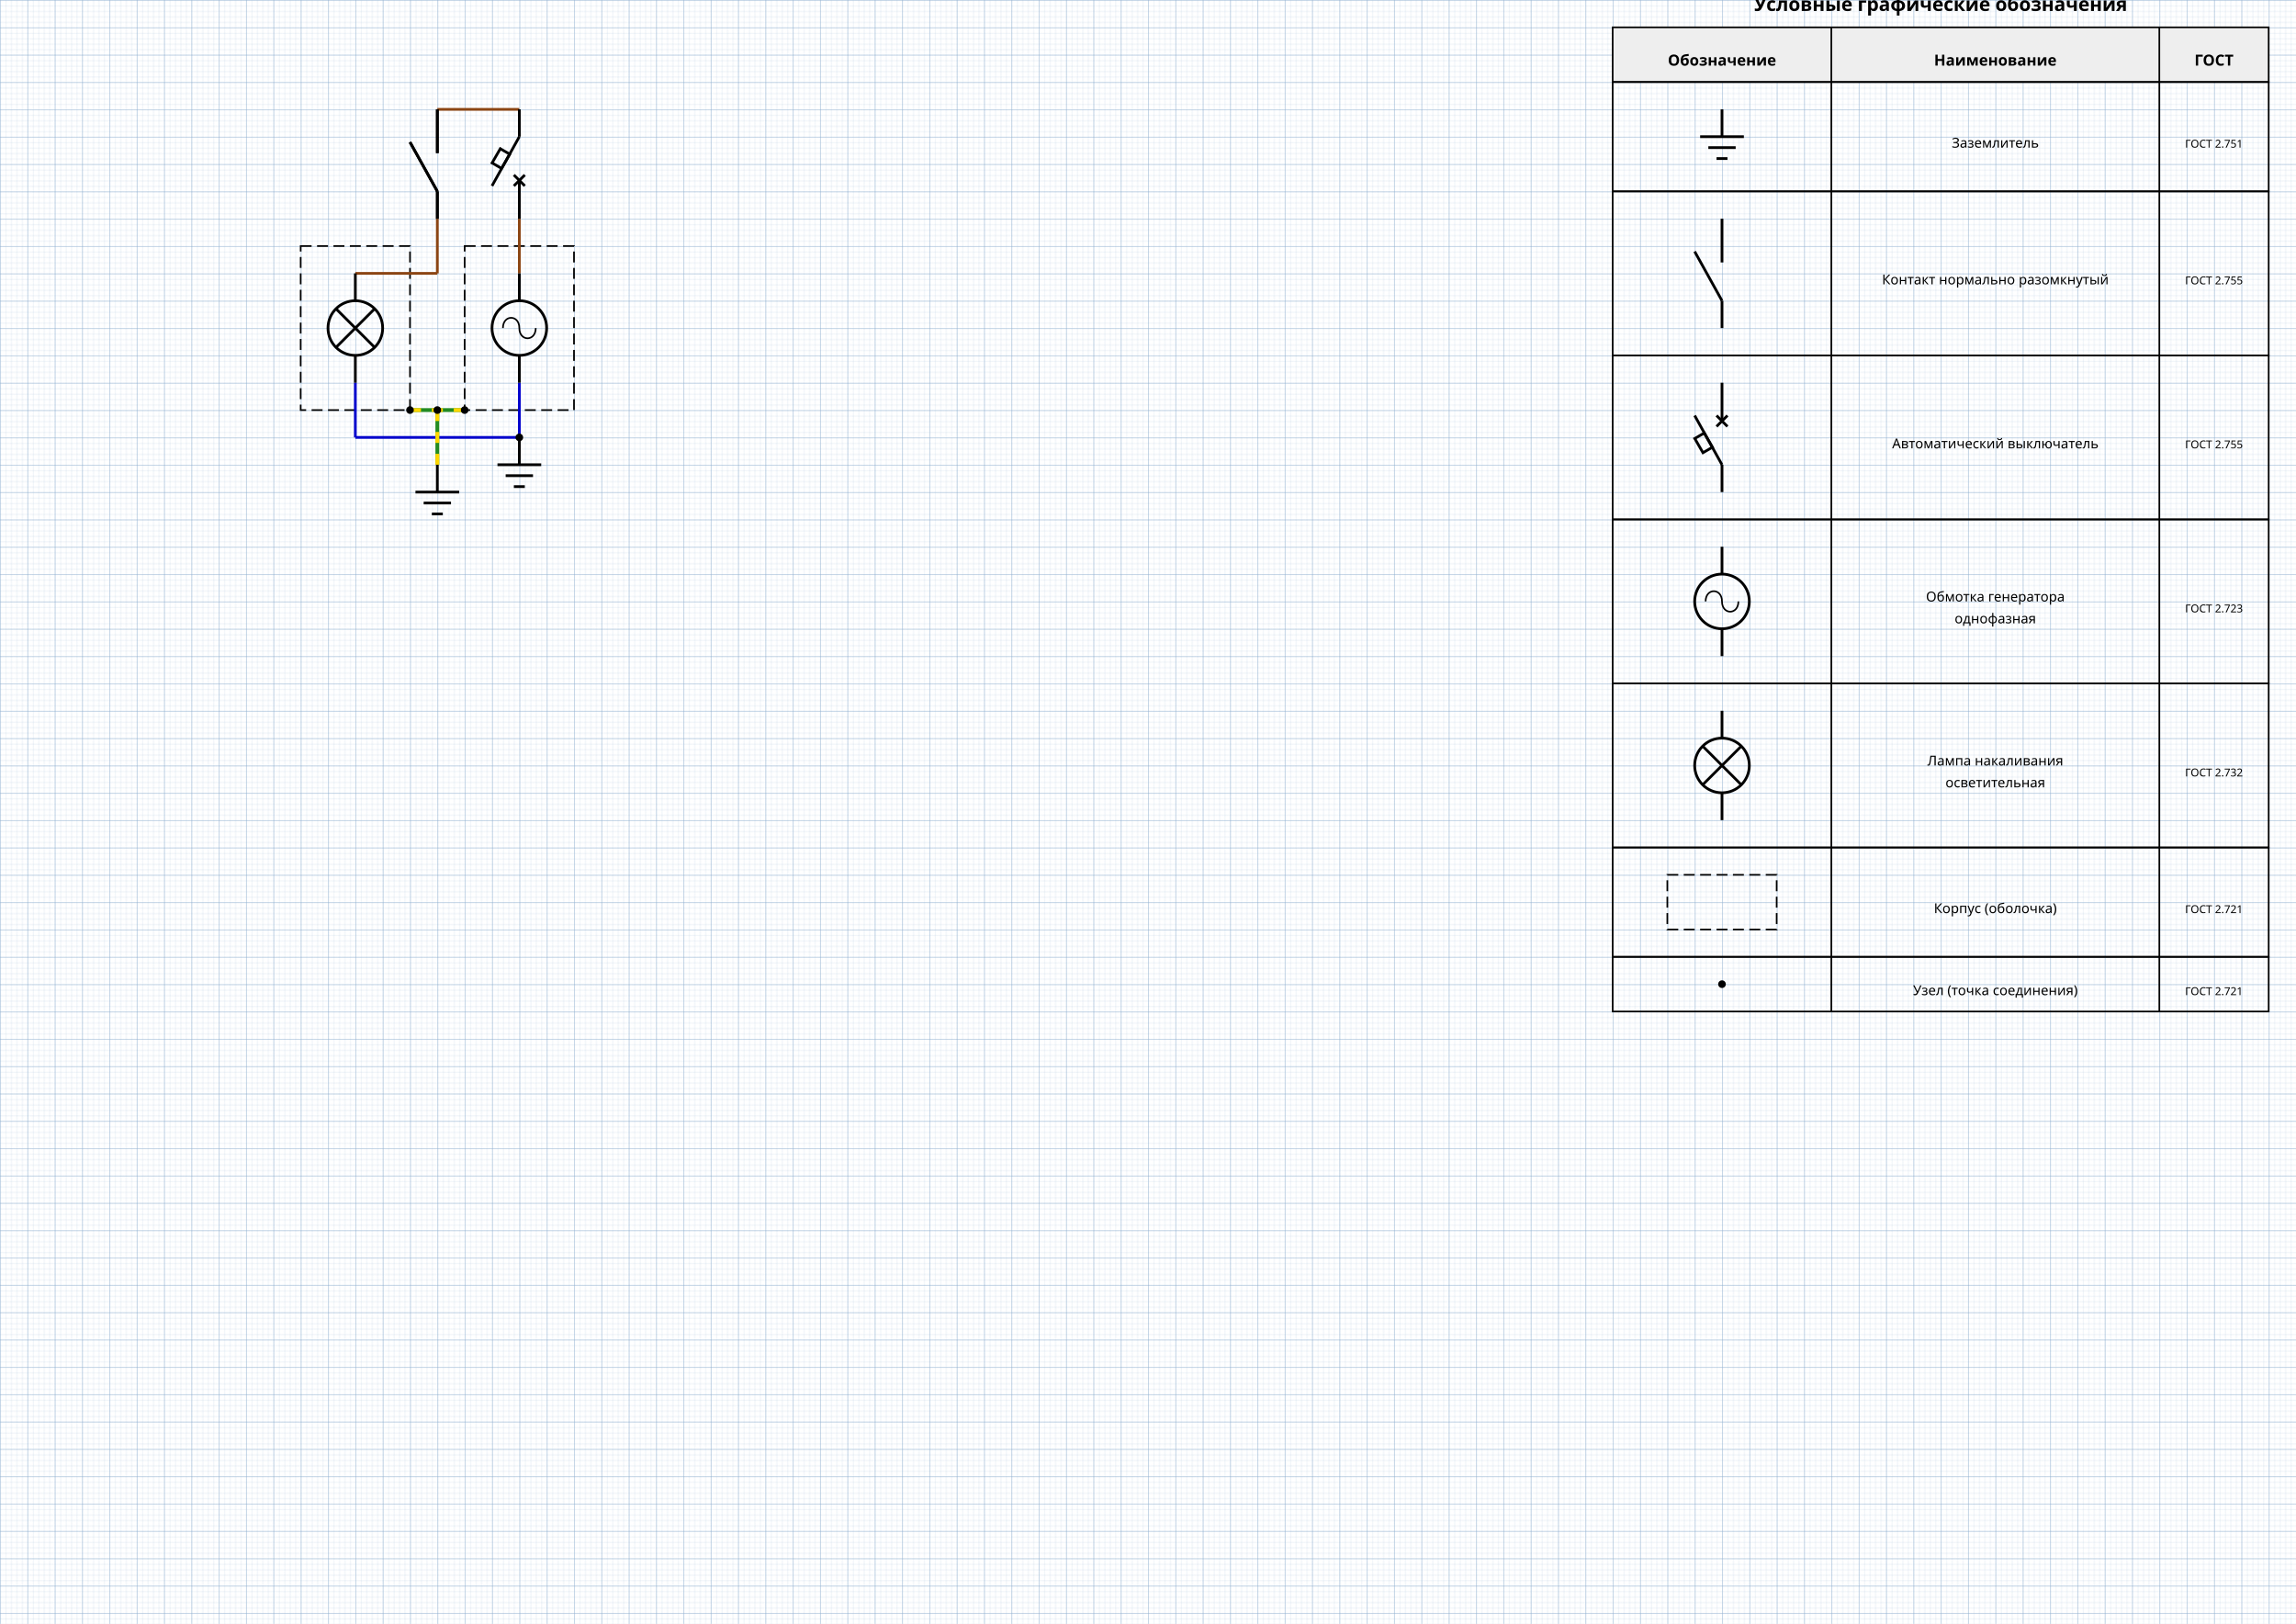
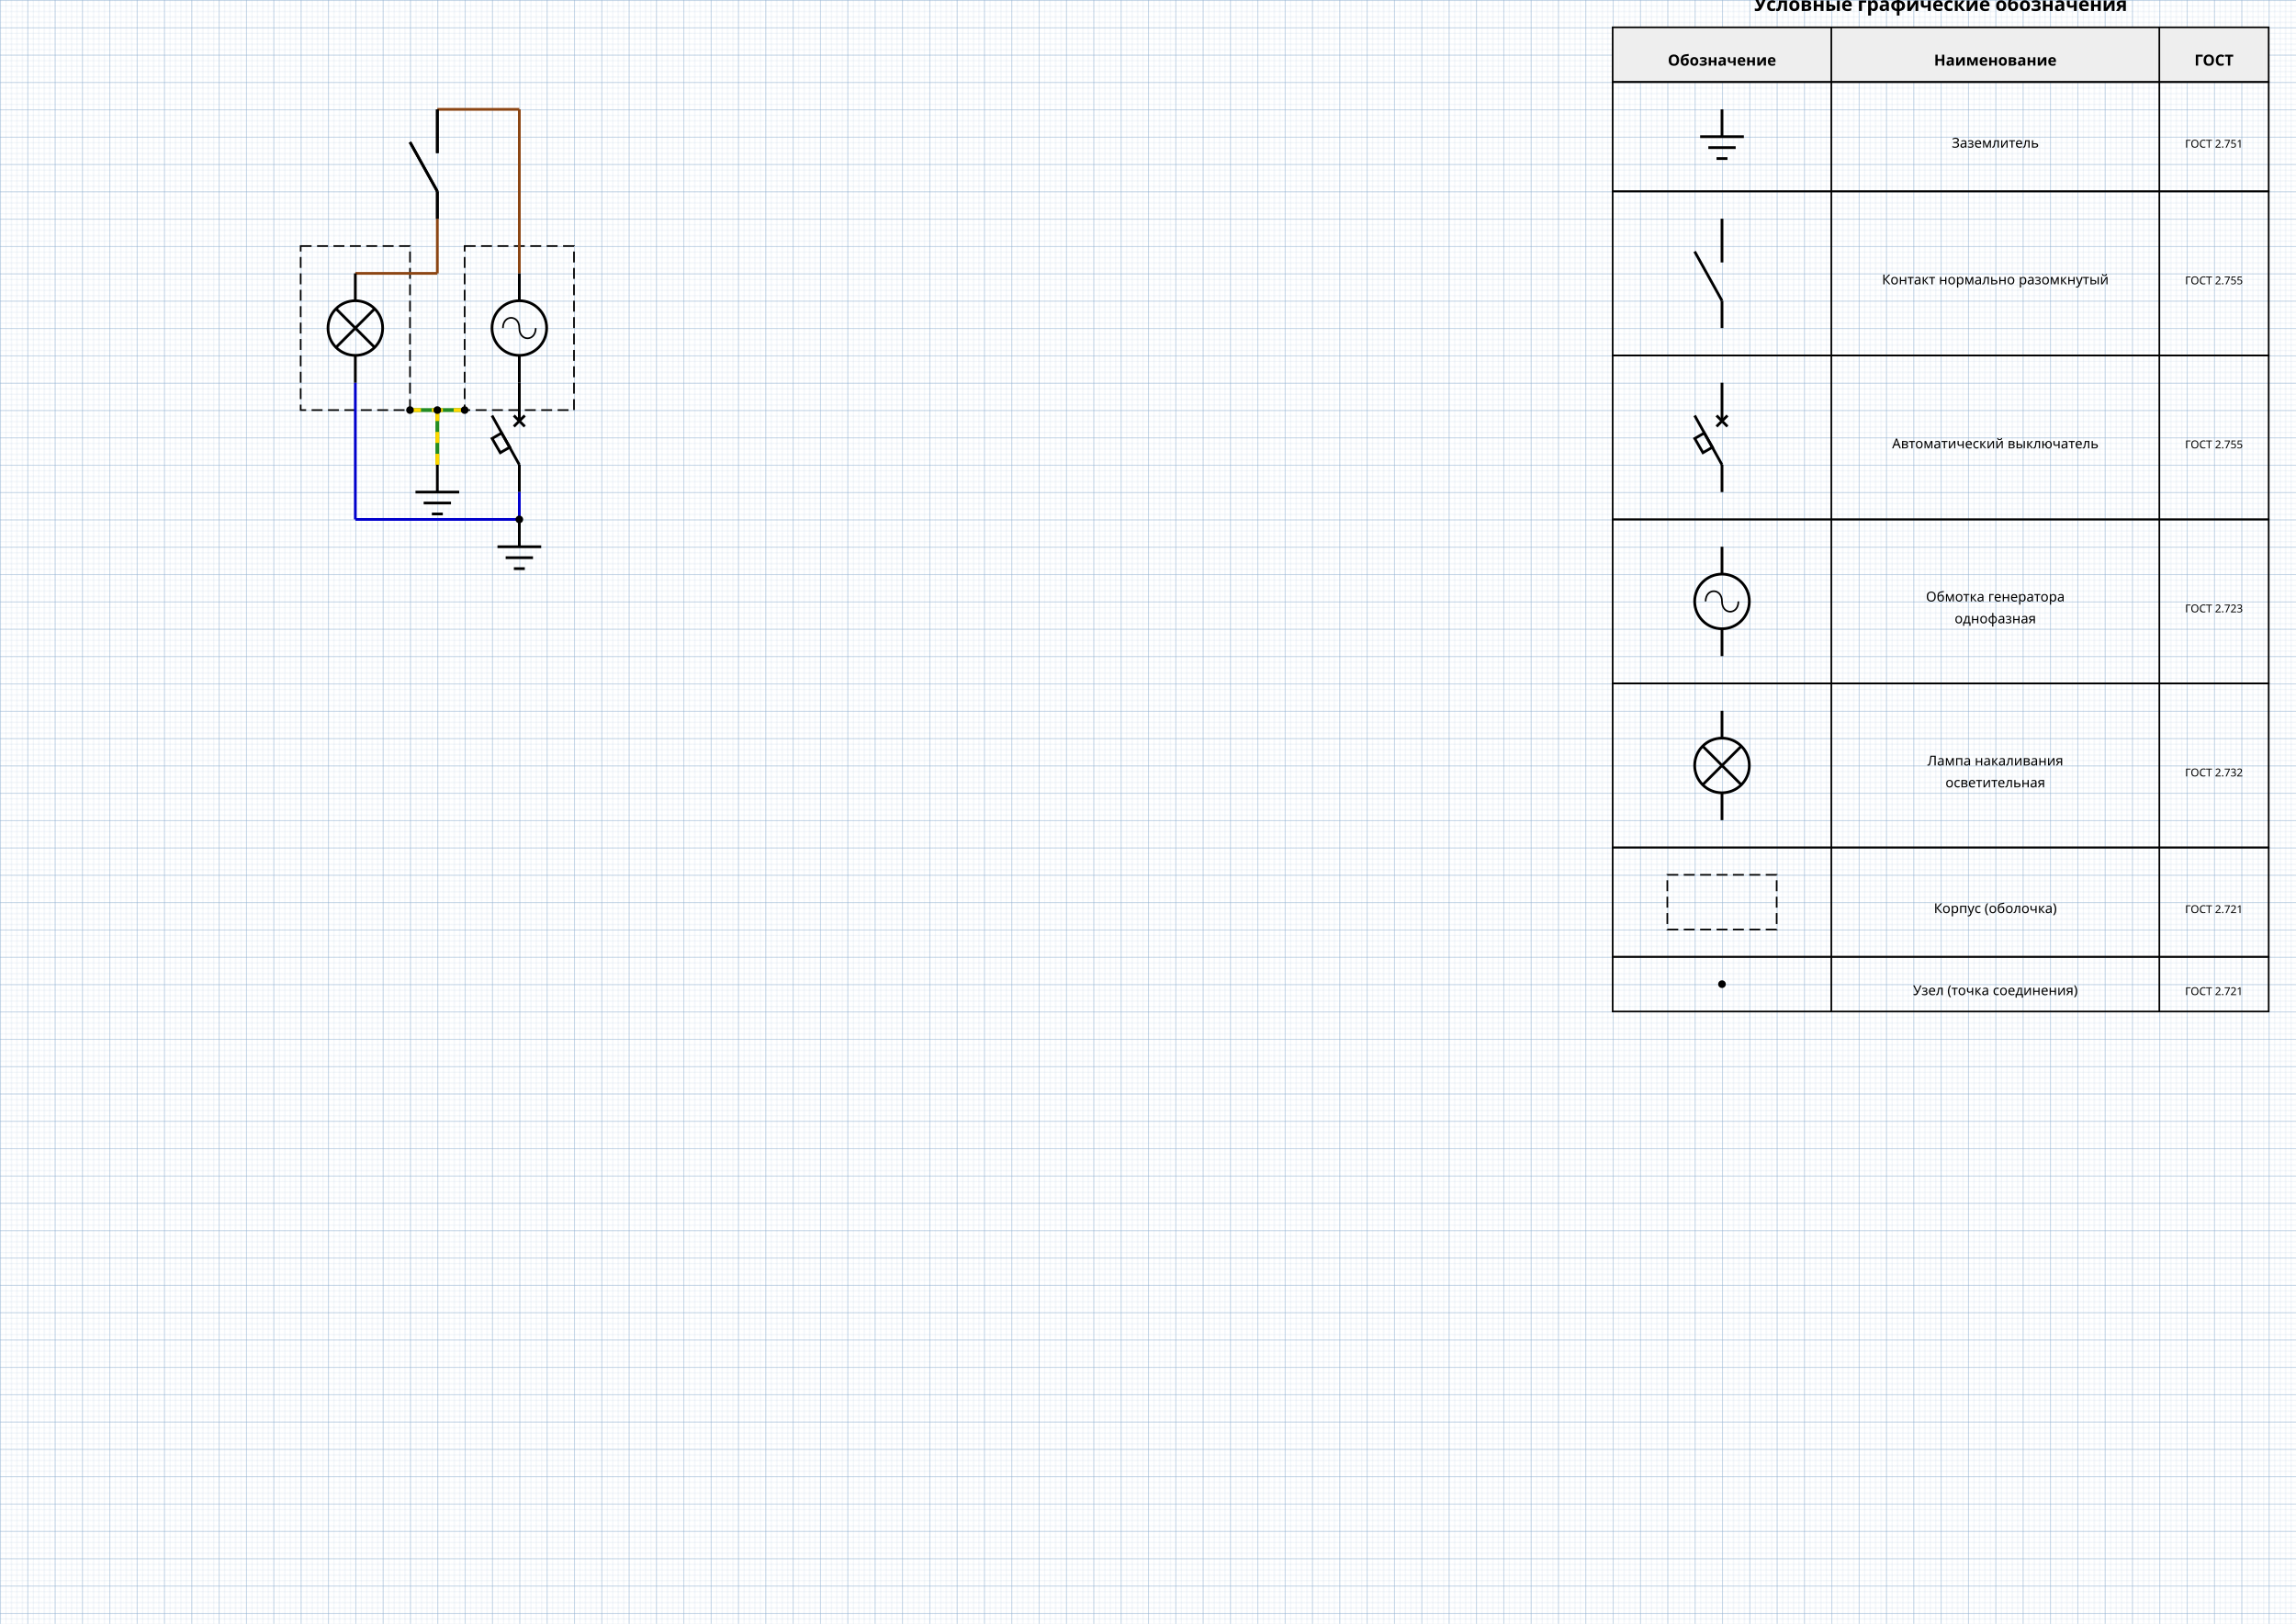
<svg xmlns="http://www.w3.org/2000/svg" width="420mm" height="297mm" viewBox="0 0 420 297">
  <rect width="420" height="297" fill="white" />
  <defs>
    <pattern id="mm1" width="1" height="1" patternUnits="userSpaceOnUse">
      <line x1="0" y1="0" x2="0" y2="1" stroke="#c8d8e8" stroke-width="0.1" />
      <line x1="0" y1="0" x2="1" y2="0" stroke="#c8d8e8" stroke-width="0.1" />
    </pattern>
    <pattern id="mm5" width="5" height="5" patternUnits="userSpaceOnUse">
      <rect width="5" height="5" fill="url(#mm1)" />
      <line x1="0" y1="0" x2="0" y2="5" stroke="#90b0d0" stroke-width="0.15" />
      <line x1="0" y1="0" x2="5" y2="0" stroke="#90b0d0" stroke-width="0.15" />
    </pattern>
    <symbol id="ugo-node" overflow="visible">
      <circle cx="0" cy="0" r="0.7" fill="black" stroke="none" />
    </symbol>
    <symbol id="ugo-ground" overflow="visible">
      <g stroke="black" stroke-width="0.5">
        <line x1="0" y1="0" x2="0" y2="5" />
        <line x1="-4" y1="5" x2="4" y2="5" />
        <line x1="-2.5" y1="7" x2="2.5" y2="7" />
        <line x1="-1" y1="9" x2="1" y2="9" />
      </g>
    </symbol>
    <symbol id="ugo-contact" overflow="visible">
      <g stroke="black" stroke-width="0.5" fill="none">
        <line x1="0" y1="0" x2="0" y2="8" />
        <line x1="0" y1="15" x2="-5" y2="6" />
        <line x1="0" y1="15" x2="0" y2="20" />
      </g>
    </symbol>
    <symbol id="ugo-breaker" overflow="visible">
      <g stroke="black" stroke-width="0.5" fill="none">
        <line x1="0" y1="0" x2="0" y2="7" />
        <line x1="-1" y1="6" x2="1" y2="8" />
        <line x1="-1" y1="8" x2="1" y2="6" />
        <line x1="0" y1="15" x2="-5" y2="6" />
        <rect x="-2" y="-1.5" width="2" height="3" fill="none" stroke="black" stroke-width="0.5" transform="translate(-2.5, 10.5) rotate(-30)" />
        <line x1="0" y1="15" x2="0" y2="20" />
      </g>
    </symbol>
-     <symbol id="ugo-breaker-down" overflow="visible">
-       <g stroke="black" stroke-width="0.5" fill="none">
-         <line x1="0" y1="0" x2="0" y2="5" />
-         <line x1="0" y1="5" x2="-5" y2="14" />
-         <rect x="-2" y="-1.5" width="2" height="3" fill="none" stroke="black" stroke-width="0.5" transform="translate(-2.5, 9.5) rotate(30)" />
-         <line x1="-1" y1="12" x2="1" y2="14" />
-         <line x1="-1" y1="14" x2="1" y2="12" />
-         <line x1="0" y1="13" x2="0" y2="20" />
-       </g>
-     </symbol>
    <symbol id="ugo-generator" overflow="visible">
      <g stroke="black" stroke-width="0.5" fill="none">
        <line x1="0" y1="0" x2="0" y2="5" />
        <circle cx="0" cy="10" r="5" />
        <path d="M-3,10 C-3,7.5 0,7.5 0,10 S3,12.5 3,10" stroke-width="0.3" />
        <line x1="0" y1="15" x2="0" y2="20" />
      </g>
    </symbol>
    <symbol id="ugo-lamp" overflow="visible">
      <g stroke="black" stroke-width="0.5" fill="none">
        <line x1="0" y1="0" x2="0" y2="5" />
        <circle cx="0" cy="10" r="5" />
        <line x1="-3.5" y1="6.5" x2="3.5" y2="13.5" />
        <line x1="3.5" y1="6.5" x2="-3.5" y2="13.5" />
        <line x1="0" y1="15" x2="0" y2="20" />
      </g>
    </symbol>
  </defs>
  <rect width="420" height="297" fill="url(#mm5)" />
  <rect x="55" y="45" width="20" height="30" fill="none" stroke="black" stroke-width="0.3" stroke-dasharray="2,1" />
  <rect x="85" y="45" width="20" height="30" fill="none" stroke="black" stroke-width="0.3" stroke-dasharray="2,1" />
  <g stroke="#8B4513" stroke-width="0.5">
    <line x1="65" y1="50" x2="80" y2="50" />
    <line x1="80" y1="50" x2="80" y2="40" />
    <line x1="80" y1="20" x2="95" y2="20" />
-     <line x1="95" y1="40" x2="95" y2="50" />
+     <line x1="95" y1="20" x2="95" y2="50" />
  </g>
  <use href="#ugo-contact" x="80" y="20" />
-   <use href="#ugo-breaker-down" x="95" y="20" />
+   <use href="#ugo-breaker" x="95" y="70" />
  <g stroke="#0000CC" stroke-width="0.5">
-     <line x1="65" y1="80" x2="95" y2="80" />
-     <line x1="65" y1="70" x2="65" y2="80" />
-     <line x1="95" y1="70" x2="95" y2="80" />
+     <line x1="65" y1="95" x2="95" y2="95" />
+     <line x1="65" y1="70" x2="65" y2="95" />
+     <line x1="95" y1="90" x2="95" y2="95" />
  </g>
-   <use href="#ugo-node" x="95" y="80" />
+   <use href="#ugo-node" x="95" y="95" />
  <g stroke-width="0.7">
    <line x1="75" y1="75" x2="85" y2="75" stroke="#228B22" />
    <line x1="80" y1="75" x2="80" y2="85" stroke="#228B22" />
    <line x1="75" y1="75" x2="85" y2="75" stroke="#FFD700" stroke-dasharray="2,2" />
    <line x1="80" y1="75" x2="80" y2="85" stroke="#FFD700" stroke-dasharray="2,2" />
  </g>
  <use href="#ugo-node" x="75" y="75" />
  <use href="#ugo-node" x="80" y="75" />
  <use href="#ugo-node" x="85" y="75" />
  <use href="#ugo-generator" x="95" y="50" />
  <use href="#ugo-lamp" x="65" y="50" />
  <use href="#ugo-contact" x="80" y="20" />
-   <use href="#ugo-ground" x="95" y="80" />
+   <use href="#ugo-ground" x="95" y="95" />
  <use href="#ugo-ground" x="80" y="85" />
  <g transform="translate(295, 5)" stroke="black" stroke-width="0.3" font-family="sans-serif">
    <text x="60" y="-3" font-size="3.5" font-weight="bold" text-anchor="middle" stroke="none" fill="black">Условные графические обозначения</text>
    <rect x="0" y="0" width="120" height="10" fill="#eee" stroke="black" />
    <text x="20" y="7" font-size="2.8" text-anchor="middle" stroke="none" fill="black" font-weight="bold">Обозначение</text>
    <text x="70" y="7" font-size="2.8" text-anchor="middle" stroke="none" fill="black" font-weight="bold">Наименование</text>
    <text x="110" y="7" font-size="2.8" text-anchor="middle" stroke="none" fill="black" font-weight="bold">ГОСТ</text>
    <line x1="40" y1="0" x2="40" y2="10" />
    <line x1="100" y1="0" x2="100" y2="10" />
    <rect x="0" y="10" width="120" height="20" fill="none" stroke="black" />
    <line x1="40" y1="10" x2="40" y2="30" />
    <line x1="100" y1="10" x2="100" y2="30" />
    <use href="#ugo-ground" x="20" y="15" />
    <text x="70" y="22" font-size="2.5" text-anchor="middle" stroke="none" fill="black">Заземлитель</text>
    <text x="110" y="22" font-size="2" text-anchor="middle" stroke="none" fill="black">ГОСТ 2.751</text>
    <rect x="0" y="30" width="120" height="30" fill="none" stroke="black" />
    <line x1="40" y1="30" x2="40" y2="60" />
    <line x1="100" y1="30" x2="100" y2="60" />
    <use href="#ugo-contact" x="20" y="35" />
    <text x="70" y="47" font-size="2.5" text-anchor="middle" stroke="none" fill="black">Контакт нормально разомкнутый</text>
    <text x="110" y="47" font-size="2" text-anchor="middle" stroke="none" fill="black">ГОСТ 2.755</text>
    <rect x="0" y="60" width="120" height="30" fill="none" stroke="black" />
    <line x1="40" y1="60" x2="40" y2="90" />
    <line x1="100" y1="60" x2="100" y2="90" />
    <use href="#ugo-breaker" x="20" y="65" />
    <text x="70" y="77" font-size="2.5" text-anchor="middle" stroke="none" fill="black">Автоматический выключатель</text>
    <text x="110" y="77" font-size="2" text-anchor="middle" stroke="none" fill="black">ГОСТ 2.755</text>
    <rect x="0" y="90" width="120" height="30" fill="none" stroke="black" />
    <line x1="40" y1="90" x2="40" y2="120" />
    <line x1="100" y1="90" x2="100" y2="120" />
    <use href="#ugo-generator" x="20" y="95" />
    <text x="70" y="105" font-size="2.5" text-anchor="middle" stroke="none" fill="black">Обмотка генератора</text>
    <text x="70" y="109" font-size="2.5" text-anchor="middle" stroke="none" fill="black">однофазная</text>
    <text x="110" y="107" font-size="2" text-anchor="middle" stroke="none" fill="black">ГОСТ 2.723</text>
    <rect x="0" y="120" width="120" height="30" fill="none" stroke="black" />
    <line x1="40" y1="120" x2="40" y2="150" />
    <line x1="100" y1="120" x2="100" y2="150" />
    <use href="#ugo-lamp" x="20" y="125" />
    <text x="70" y="135" font-size="2.5" text-anchor="middle" stroke="none" fill="black">Лампа накаливания</text>
    <text x="70" y="139" font-size="2.5" text-anchor="middle" stroke="none" fill="black">осветительная</text>
    <text x="110" y="137" font-size="2" text-anchor="middle" stroke="none" fill="black">ГОСТ 2.732</text>
    <rect x="0" y="150" width="120" height="20" fill="none" stroke="black" />
    <line x1="40" y1="150" x2="40" y2="170" />
    <line x1="100" y1="150" x2="100" y2="170" />
    <rect x="10" y="155" width="20" height="10" fill="none" stroke="black" stroke-dasharray="2,1" />
    <text x="70" y="162" font-size="2.5" text-anchor="middle" stroke="none" fill="black">Корпус (оболочка)</text>
    <text x="110" y="162" font-size="2" text-anchor="middle" stroke="none" fill="black">ГОСТ 2.721</text>
    <rect x="0" y="170" width="120" height="10" fill="none" stroke="black" />
    <line x1="40" y1="170" x2="40" y2="180" />
    <line x1="100" y1="170" x2="100" y2="180" />
    <use href="#ugo-node" x="20" y="175" />
    <text x="70" y="177" font-size="2.5" text-anchor="middle" stroke="none" fill="black">Узел (точка соединения)</text>
    <text x="110" y="177" font-size="2" text-anchor="middle" stroke="none" fill="black">ГОСТ 2.721</text>
  </g>
</svg>
